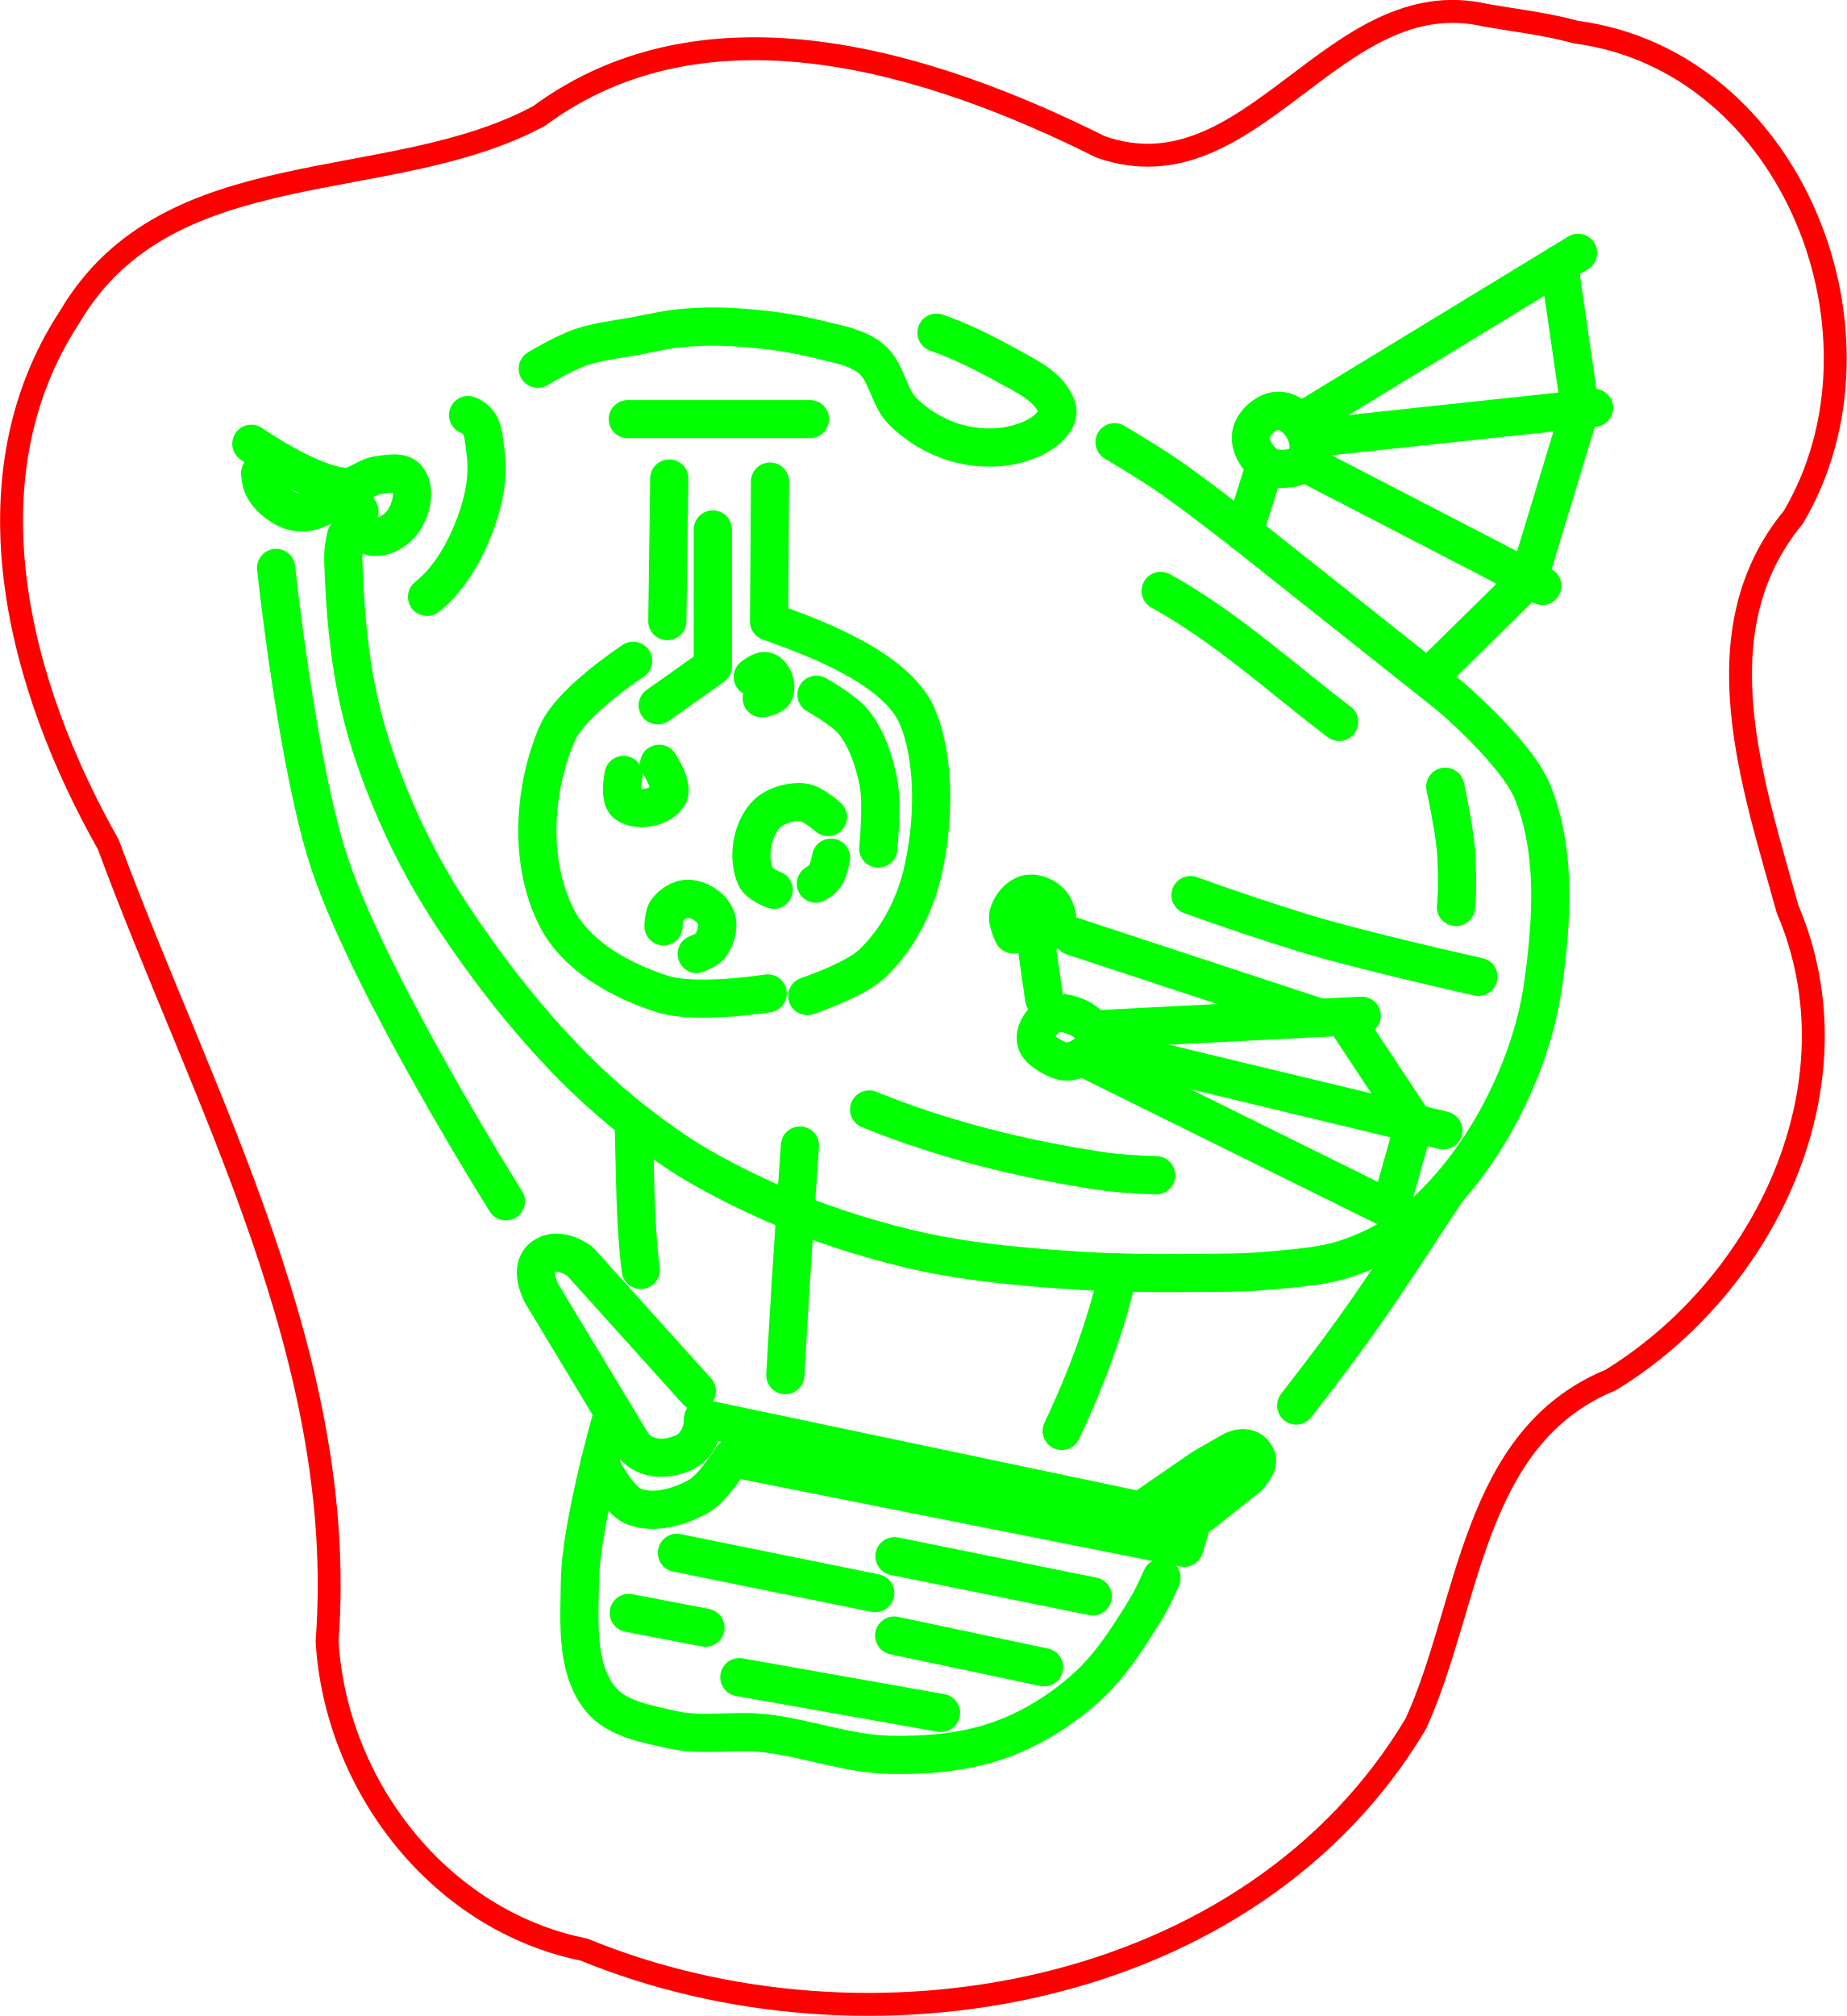
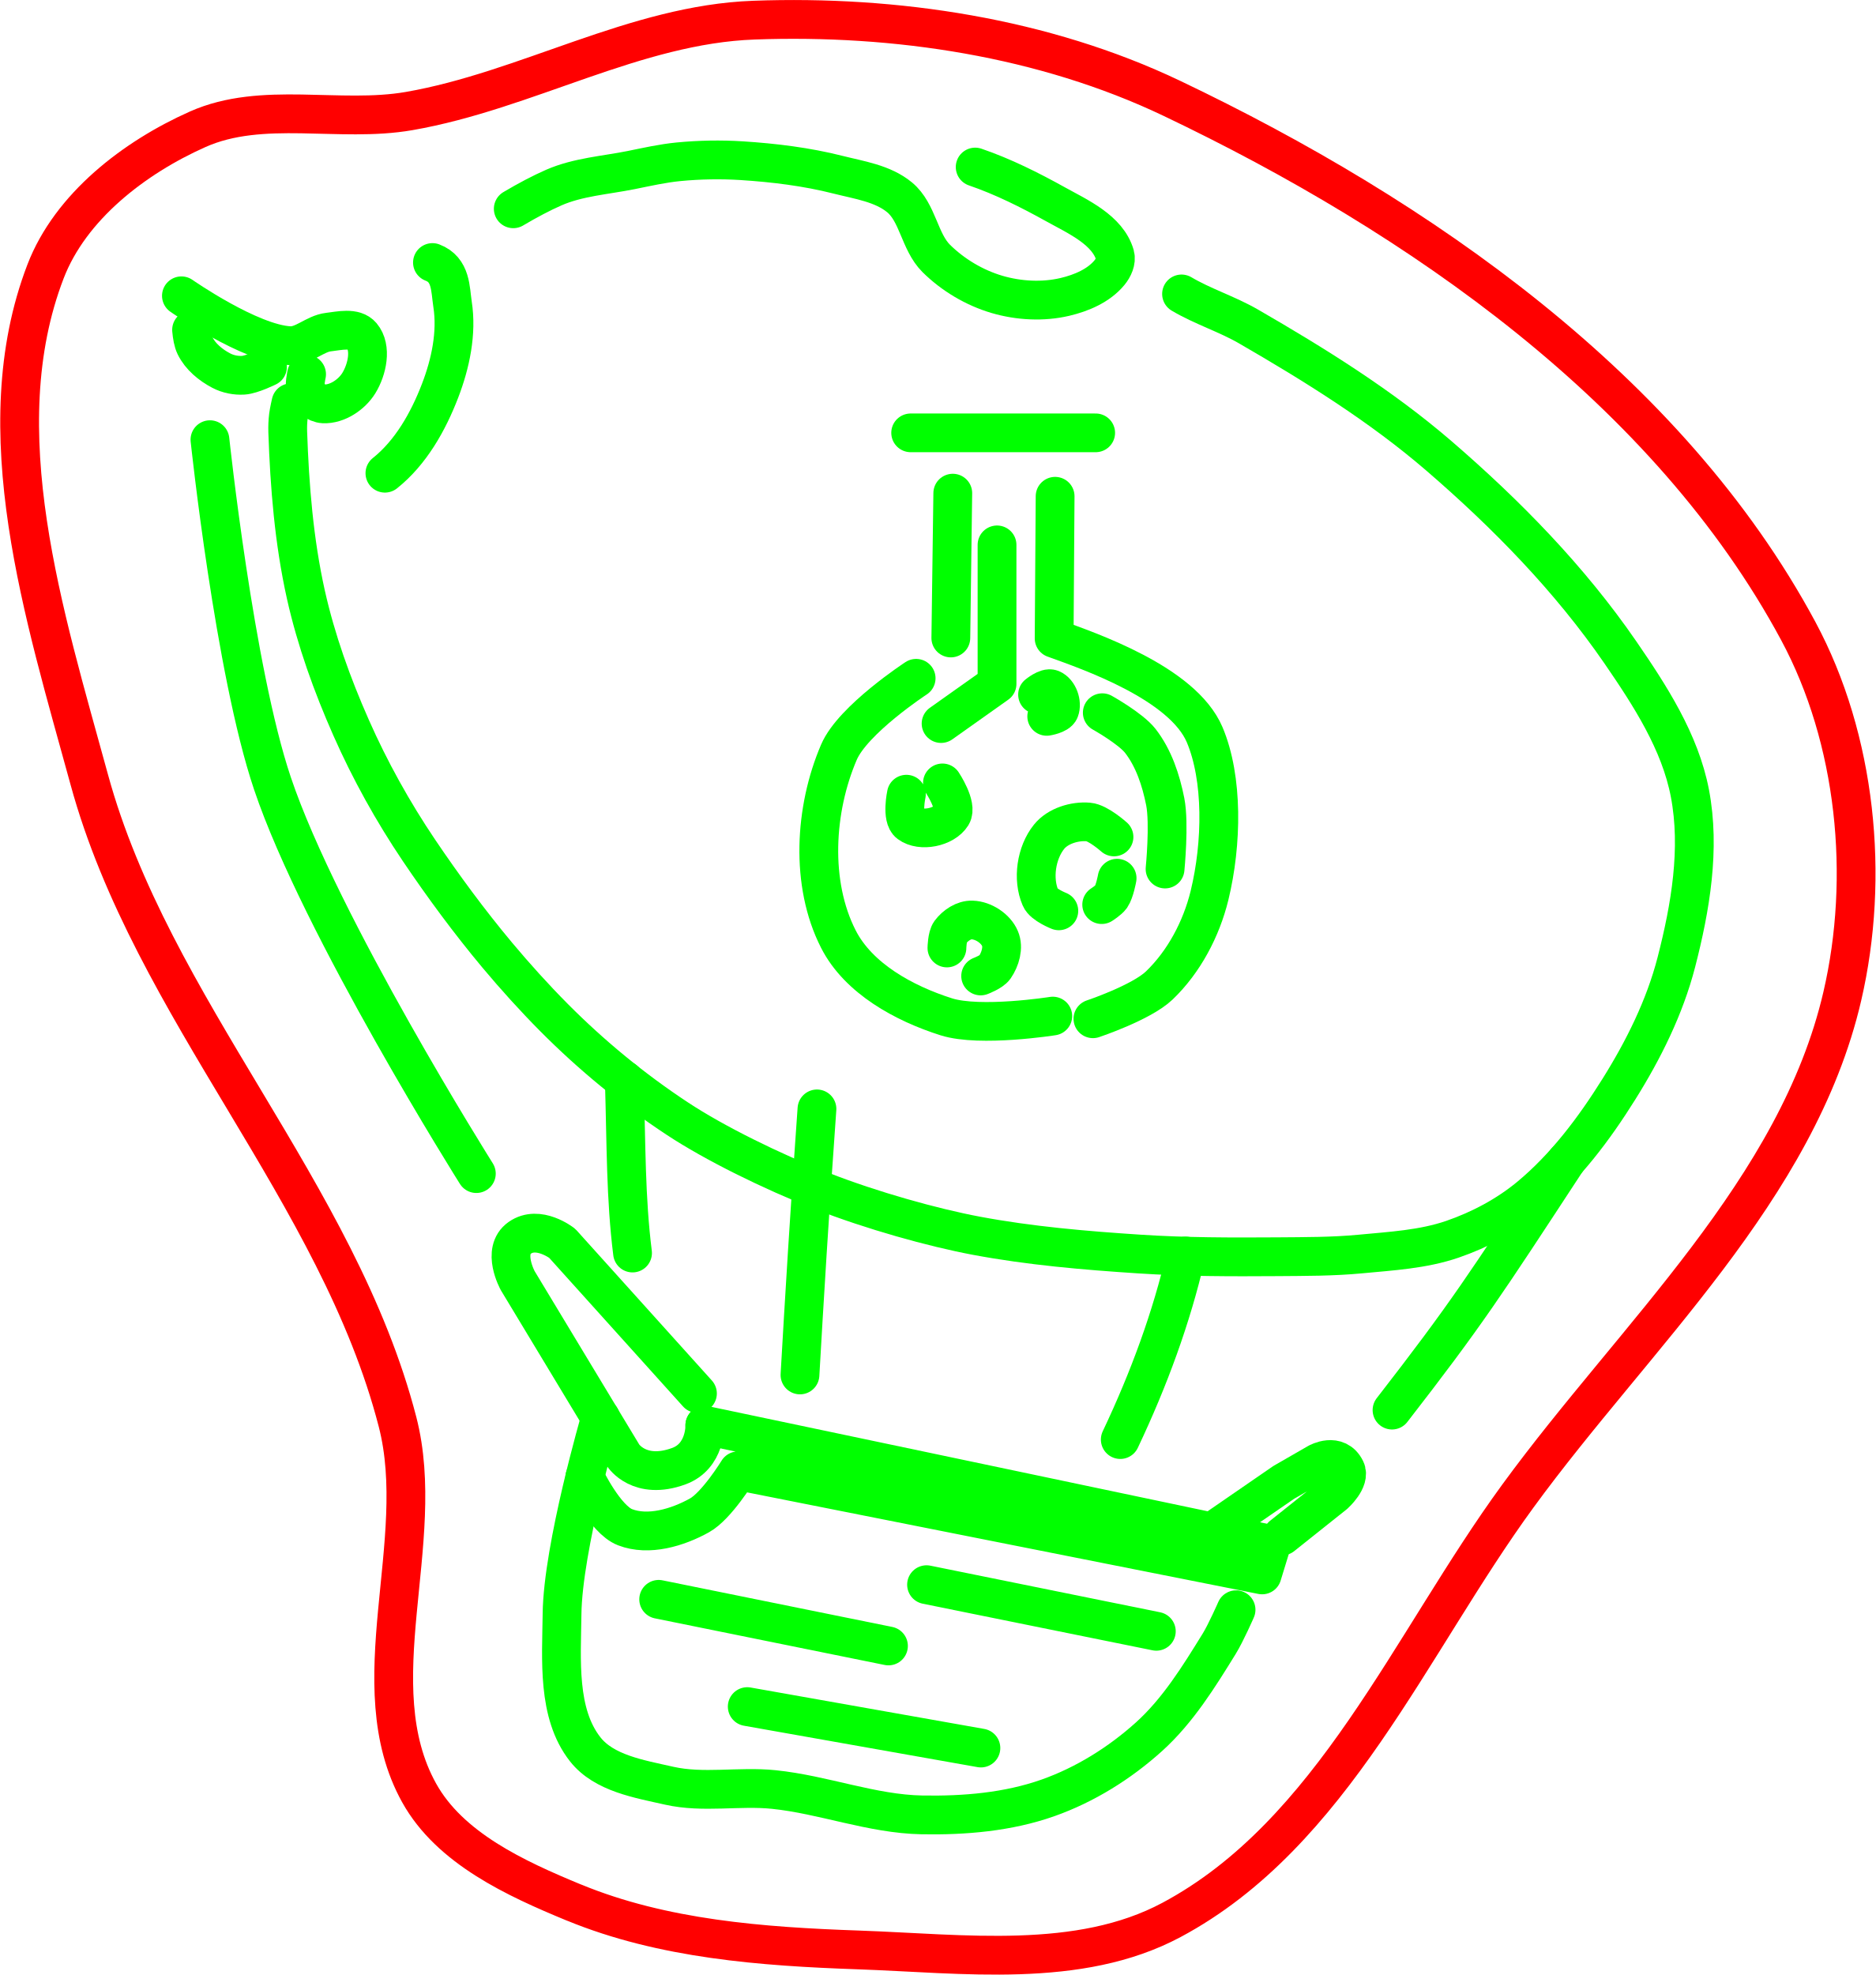
- <svg xmlns="http://www.w3.org/2000/svg" id="svg8848" version="1.1" viewBox="0 0 24.187 26.396" height="26.396mm" width="24.187mm" xml:space="preserve">
+ <svg xmlns="http://www.w3.org/2000/svg" id="svg8848" version="1.1" viewBox="0 0 24.186 25.463" height="25.463mm" width="24.186mm" xml:space="preserve">
  <defs id="defs8852">
    <defs id="defs10" transform="translate(14.6378, 0.692319)" />
    <style id="style10" transform="translate(14.6378, 0.692319)">
polygon {
shape-rendering:crispEdges;
stroke-width:0.074;
}
.s0 {
stroke:#000000;
stroke-width:0.072;
stroke-linecap:round;
stroke-linejoin:round;
fill:none;
}
.s1 {
stroke:#000000;
stroke-width:0.072;
stroke-linecap:round;
stroke-linejoin:round;
fill:none;
}
.s2 {
stroke:#19b219;
stroke-width:0.072;
stroke-linecap:round;
stroke-linejoin:round;
fill:none;
}
.s3 {
stroke:#7f4c00;
stroke-width:0.072;
stroke-linecap:round;
stroke-linejoin:round;
fill:none;
}
.s4 {
stroke:#00cc00;
stroke-width:0.072;
stroke-linecap:round;
stroke-linejoin:round;
fill:none;
}
.s5 {
stroke:#000000;
stroke-width:0.048;
stroke-linecap:round;
stroke-linejoin:round;
fill:none;
}
.s6 {
stroke:#ff19ff;
stroke-width:0.048;
stroke-linecap:round;
stroke-linejoin:round;
fill:none;
}
.s7 {
stroke:#ff0000;
stroke-width:0.072;
stroke-linecap:round;
stroke-linejoin:round;
fill:none;
}
.s8 {
stroke:#ffff00;
stroke-width:0.072;
stroke-linecap:round;
stroke-linejoin:round;
fill:none;
}
.s9 {
stroke:#001919;
stroke-width:0.048;
stroke-linecap:round;
stroke-linejoin:round;
fill:none;
}
.sa {
stroke:#006666;
stroke-width:0.048;
stroke-linecap:round;
stroke-linejoin:round;
fill:none;
}
.sb {
stroke:#00ffff;
stroke-width:0.145;
stroke-linecap:round;
stroke-linejoin:round;
fill:none;
}
.sc {
stroke:#ff0000;
stroke-width:0.386;
stroke-linecap:round;
stroke-linejoin:round;
fill:none;
}
.sd {
stroke:#191919;
stroke-width:0.048;
stroke-linecap:round;
stroke-linejoin:round;
fill:none;
}
.se {
stroke:#000000;
stroke-width:0.048;
stroke-linecap:round;
stroke-linejoin:round;
stroke-dasharray:0.723,0.723;
fill:none;
}
.sf {
stroke:#000000;
stroke-width:0.145;
stroke-linecap:round;
stroke-linejoin:round;
fill:none;
}
</style>
    <rect x="261.576" y="32.447" width="267.334" height="468.547" id="rect93260" />
    <rect x="261.576" y="32.447" width="267.334" height="468.547" id="rect93262" />
    <rect x="261.576" y="32.447" width="267.334" height="468.547" id="rect91776" />
    <rect x="261.576" y="32.447" width="267.334" height="468.547" id="rect91778" />
  </defs>
  <style id="style8840">
polygon {
shape-rendering:crispEdges;
stroke-width:0.074;
}
.s0 {
stroke:#000000;
stroke-width:0.072;
stroke-linecap:round;
stroke-linejoin:round;
fill:none;
}
.s1 {
stroke:#000000;
stroke-width:0.072;
stroke-linecap:round;
stroke-linejoin:round;
fill:none;
}
.s2 {
stroke:#19b219;
stroke-width:0.072;
stroke-linecap:round;
stroke-linejoin:round;
fill:none;
}
.s3 {
stroke:#7f4c00;
stroke-width:0.072;
stroke-linecap:round;
stroke-linejoin:round;
fill:none;
}
.s4 {
stroke:#00cc00;
stroke-width:0.072;
stroke-linecap:round;
stroke-linejoin:round;
fill:none;
}
.s5 {
stroke:#000000;
stroke-width:0.048;
stroke-linecap:round;
stroke-linejoin:round;
fill:none;
}
.s6 {
stroke:#ff19ff;
stroke-width:0.048;
stroke-linecap:round;
stroke-linejoin:round;
fill:none;
}
.s7 {
stroke:#ff0000;
stroke-width:0.072;
stroke-linecap:round;
stroke-linejoin:round;
fill:none;
}
.s8 {
stroke:#ffff00;
stroke-width:0.072;
stroke-linecap:round;
stroke-linejoin:round;
fill:none;
}
.s9 {
stroke:#001919;
stroke-width:0.048;
stroke-linecap:round;
stroke-linejoin:round;
fill:none;
}
.sa {
stroke:#006666;
stroke-width:0.048;
stroke-linecap:round;
stroke-linejoin:round;
fill:none;
}
.sb {
stroke:#00ffff;
stroke-width:0.145;
stroke-linecap:round;
stroke-linejoin:round;
fill:none;
}
.sc {
stroke:#ff0000;
stroke-width:0.386;
stroke-linecap:round;
stroke-linejoin:round;
fill:none;
}
.sd {
stroke:#191919;
stroke-width:0.048;
stroke-linecap:round;
stroke-linejoin:round;
fill:none;
}
.se {
stroke:#000000;
stroke-width:0.048;
stroke-linecap:round;
stroke-linejoin:round;
stroke-dasharray:0.723,0.723;
fill:none;
}
.sf {
stroke:#000000;
stroke-width:0.145;
stroke-linecap:round;
stroke-linejoin:round;
fill:none;
}
</style>
-   <g id="layer5" transform="translate(0.1477405,0.7446347)">
+   <g id="layer5" transform="translate(-1.548792,31.84374)">
    <g id="g1">
-       <path style="fill:none;stroke:#00ff00;stroke-width:0.5;stroke-linecap:round;stroke-linejoin:round;stroke-dasharray:none;stroke-opacity:1" d="m 7.883,17.745 c 0,0 -0.426,1.464 -0.436,2.217 -0.006,0.518 -0.058,1.123 0.262,1.53 0.213,0.271 0.613,0.335 0.949,0.411 0.385,0.087 0.79,0.003 1.182,0.043 0.563,0.058 1.108,0.276 1.673,0.286 0.479,0.009 0.973,-0.032 1.425,-0.192 0.42,-0.148 0.813,-0.393 1.143,-0.691 0.326,-0.294 0.563,-0.678 0.793,-1.051 0.075,-0.121 0.19,-0.384 0.19,-0.384" id="path14385" />
-       <path style="fill:none;stroke:#00ff00;stroke-width:0.5;stroke-linecap:round;stroke-linejoin:round;stroke-dasharray:none;stroke-opacity:1" d="m 9.061,17.83 6.405,1.347 -0.105,0.344 -5.924,-1.177 c 0,0 -0.242,0.395 -0.436,0.503 -0.249,0.138 -0.577,0.237 -0.843,0.134 -0.226,-0.087 -0.454,-0.566 -0.454,-0.566" id="path14387" />
-       <path style="fill:none;stroke:#00ff00;stroke-width:0.5;stroke-linecap:round;stroke-linejoin:round;stroke-dasharray:none;stroke-opacity:1" d="m 9.061,17.83 c 0,0 0.012,0.35 -0.293,0.462 C 8.322,18.454 8.139,18.169 8.139,18.169 L 6.948,16.195 c 0,0 -0.187,-0.338 0.022,-0.485 0.211,-0.148 0.479,0.062 0.479,0.062 l 1.529,1.697" id="path14389" />
-       <path style="fill:none;stroke:#00ff00;stroke-width:0.5;stroke-linecap:round;stroke-linejoin:round;stroke-dasharray:none;stroke-opacity:1" d="m 3.259,5.451 c 0.006,0.068 0.018,0.134 0.04,0.18 0.06,0.123 0.176,0.218 0.297,0.282 0.075,0.039 0.165,0.057 0.249,0.052 0.096,-0.006 0.273,-0.094 0.273,-0.094" id="path14732" />
-       <path style="fill:none;stroke:#00ff00;stroke-width:0.5;stroke-linecap:round;stroke-linejoin:round;stroke-dasharray:none;stroke-opacity:1" d="m 3.144,5.066 c 0,0 0.777,0.542 1.226,0.563 C 4.524,5.636 4.654,5.494 4.807,5.476 4.932,5.461 5.102,5.42 5.184,5.516 5.299,5.653 5.245,5.899 5.151,6.051 5.071,6.183 4.906,6.294 4.752,6.286 4.671,6.282 4.592,6.215 4.557,6.143 4.528,6.085 4.561,5.951 4.561,5.951" id="path14734" />
-       <path style="fill:none;stroke:#00ff00;stroke-width:0.5;stroke-linecap:round;stroke-linejoin:round;stroke-dasharray:none;stroke-opacity:1" d="M 5.445,7.07 C 5.737,6.838 5.934,6.488 6.068,6.14 6.186,5.832 6.259,5.486 6.209,5.16 6.183,4.988 6.195,4.77 5.982,4.69" id="path14736" />
-       <path style="fill:none;stroke:#00ff00;stroke-width:0.5;stroke-linecap:round;stroke-linejoin:round;stroke-dasharray:none;stroke-opacity:1" d="m 4.385,6.274 c 0,0 -0.023,0.098 -0.029,0.148 -0.007,0.06 -0.01,0.12 -0.008,0.18 0.021,0.617 0.071,1.238 0.205,1.84 0.115,0.516 0.297,1.019 0.511,1.503 0.214,0.483 0.473,0.949 0.768,1.387 0.275,0.408 0.568,0.806 0.884,1.184 0.204,0.244 0.417,0.48 0.64,0.705 0.423,0.426 0.892,0.811 1.393,1.142 0.418,0.276 1.066,0.596 1.633,0.817 0.564,0.221 1.256,0.414 1.746,0.506 0.607,0.114 1.226,0.166 1.842,0.206 0.518,0.034 1.039,0.034 1.559,0.03 0.313,-0.002 0.628,-5.46e-4 0.94,-0.03 0.35,-0.033 0.708,-0.052 1.041,-0.166 0.313,-0.107 0.617,-0.266 0.87,-0.478 0.436,-0.366 0.795,-0.833 1.07,-1.331 0.304,-0.551 0.528,-1.162 0.614,-1.786 0.115,-0.828 0.173,-1.729 -0.14,-2.504 C 19.719,9.117 18.849,8.376 18.849,8.376" id="path14738" />
-       <path style="fill:none;stroke:#00ff00;stroke-width:0.5;stroke-linecap:round;stroke-linejoin:round;stroke-dasharray:none;stroke-opacity:1" d="M 6.895,4.083 C 7.058,3.986 7.214,3.904 7.354,3.843 7.628,3.724 7.935,3.704 8.228,3.645 8.405,3.61 8.583,3.569 8.763,3.552 9,3.529 9.239,3.525 9.477,3.54 c 0.366,0.023 0.734,0.068 1.09,0.158 0.24,0.061 0.506,0.098 0.696,0.256 0.206,0.171 0.223,0.5 0.413,0.689 0.189,0.188 0.432,0.332 0.688,0.408 0.246,0.072 0.519,0.087 0.768,0.028 0.186,-0.044 0.382,-0.127 0.503,-0.275 0.044,-0.053 0.081,-0.131 0.062,-0.197 C 13.616,4.323 13.282,4.174 13.023,4.031 12.737,3.873 12.432,3.719 12.117,3.611" id="path15040" />
-       <path style="fill:none;stroke:#00ff00;stroke-width:0.5;stroke-linecap:round;stroke-linejoin:round;stroke-dasharray:none;stroke-opacity:1" d="m 8.244,15.883 c -0.078,-0.621 -0.071,-1.211 -0.093,-1.952" id="path15044" />
-       <path style="fill:none;stroke:#00ff00;stroke-width:0.5;stroke-linecap:round;stroke-linejoin:round;stroke-dasharray:none;stroke-opacity:1" d="m 10.137,17.26 c 0.043,-0.753 0.114,-1.929 0.192,-3.006" id="path15046" />
-       <path style="fill:none;stroke:#00ff00;stroke-width:0.5;stroke-linecap:round;stroke-linejoin:round;stroke-dasharray:none;stroke-opacity:1" d="m 18.92,11.131 c 0.023,-0.222 0.016,-0.421 0.007,-0.647 -0.012,-0.313 -0.147,-0.928 -0.147,-0.928" id="path15054" />
-       <path style="fill:none;stroke:#00ff00;stroke-width:0.5;stroke-linecap:round;stroke-linejoin:round;stroke-dasharray:none;stroke-opacity:1" d="m 15.586,19.08 0.592,-0.471 c 0,0 0.184,-0.164 0.127,-0.28 -0.097,-0.198 -0.316,-0.075 -0.316,-0.075 l -0.384,0.221 -0.813,0.56" id="path15425" />
-       <path style="fill:none;stroke:#00ff00;stroke-width:0.5;stroke-linecap:round;stroke-linejoin:round;stroke-dasharray:none;stroke-opacity:1" d="m 16.828,17.658 c 0.84,-1.082 1.042,-1.397 1.972,-2.817" id="path15427" />
-       <path style="fill:none;stroke:#00ff00;stroke-width:0.5;stroke-linecap:round;stroke-linejoin:round;stroke-dasharray:none;stroke-opacity:1" d="m 13.386,11.351 0.141,0.979" id="path16063" />
-       <path style="fill:none;stroke:#00ff00;stroke-width:0.5;stroke-linecap:round;stroke-linejoin:round;stroke-dasharray:none;stroke-opacity:1" d="m 13.122,11.49 c 0,0 -0.085,-0.172 -0.064,-0.258 0.028,-0.116 0.123,-0.234 0.237,-0.268 0.094,-0.028 0.208,0.015 0.285,0.077 0.067,0.054 0.103,0.143 0.119,0.228 0.01,0.053 -0.016,0.161 -0.016,0.161" id="path16065" />
-       <path style="fill:none;stroke:#00ff00;stroke-width:0.5;stroke-linecap:round;stroke-linejoin:round;stroke-dasharray:none;stroke-opacity:1" d="m 13.913,12.554 c -0.095,-0.033 -0.213,-0.055 -0.301,-0.006 -0.11,0.061 -0.21,0.2 -0.193,0.325 0.015,0.111 0.143,0.181 0.241,0.234 0.063,0.034 0.14,0.058 0.21,0.044 0.116,-0.023 0.241,-0.095 0.293,-0.201 0.032,-0.064 0.023,-0.151 -0.011,-0.214 -0.047,-0.089 -0.145,-0.149 -0.24,-0.181 z" id="path16067" />
-       <path style="fill:none;stroke:#00ff00;stroke-width:0.5;stroke-linecap:round;stroke-linejoin:round;stroke-dasharray:none;stroke-opacity:1" d="m 14.153,12.735 3.533,-0.18" id="path16069" />
-       <path style="fill:none;stroke:#00ff00;stroke-width:0.5;stroke-linecap:round;stroke-linejoin:round;stroke-dasharray:none;stroke-opacity:1" d="m 14.163,12.95 4.592,1.106" id="path16071" />
-       <path style="fill:none;stroke:#00ff00;stroke-width:0.5;stroke-linecap:round;stroke-linejoin:round;stroke-dasharray:none;stroke-opacity:1" d="m 14.022,13.093 4.359,2.155" id="path16073" />
-       <path style="fill:none;stroke:#00ff00;stroke-width:0.5;stroke-linecap:round;stroke-linejoin:round;stroke-dasharray:none;stroke-opacity:1" d="m 18.059,15.082 0.314,-1.119" id="path16075" />
-       <path style="fill:none;stroke:#00ff00;stroke-width:0.5;stroke-linecap:round;stroke-linejoin:round;stroke-dasharray:none;stroke-opacity:1" d="m 17.449,12.57 0.924,1.393" id="path16077" />
-       <path style="fill:none;stroke:#00ff00;stroke-width:0.5;stroke-linecap:round;stroke-linejoin:round;stroke-dasharray:none;stroke-opacity:1" d="m 13.903,11.515 3.243,1.068" id="path16079" />
-       <path style="fill:none;stroke:#00ff00;stroke-width:0.5;stroke-linecap:round;stroke-linejoin:round;stroke-dasharray:none;stroke-opacity:1" d="m 13.757,17.991 c 0.328,-0.691 0.58,-1.382 0.74,-2.074" id="path16081" />
-       <path style="fill:none;stroke:#00ff00;stroke-width:0.5;stroke-linecap:round;stroke-linejoin:round;stroke-dasharray:none;stroke-opacity:1" d="m 14.449,5.045 c 0.236,0.141 0.478,0.289 0.65,0.405 0.361,0.242 1.044,0.779 1.044,0.779" id="path16083" />
-       <path style="fill:none;stroke:#00ff00;stroke-width:0.5;stroke-linecap:round;stroke-linejoin:round;stroke-dasharray:none;stroke-opacity:1" d="m 16.143,6.228 0.281,-0.892" id="path16411" />
-       <path style="fill:none;stroke:#00ff00;stroke-width:0.5;stroke-linecap:round;stroke-linejoin:round;stroke-dasharray:none;stroke-opacity:1" d="m 16.702,4.654 c -0.072,-0.032 -0.166,-0.025 -0.236,0.011 -0.11,0.056 -0.217,0.168 -0.23,0.291 -0.015,0.141 0.077,0.293 0.188,0.38 0.068,0.053 0.166,0.063 0.253,0.057 0.087,-0.005 0.189,-0.022 0.245,-0.088 0.068,-0.08 0.083,-0.207 0.057,-0.308 C 16.943,4.856 16.836,4.715 16.702,4.654 Z" id="path16413" />
-       <path style="fill:none;stroke:#00ff00;stroke-width:0.5;stroke-linecap:round;stroke-linejoin:round;stroke-dasharray:none;stroke-opacity:1" d="M 16.979,4.723 20.52,2.566" id="path16415" />
-       <path style="fill:none;stroke:#00ff00;stroke-width:0.5;stroke-linecap:round;stroke-linejoin:round;stroke-dasharray:none;stroke-opacity:1" d="M 16.979,4.998 20.729,4.596" id="path16417" />
-       <path style="fill:none;stroke:#00ff00;stroke-width:0.5;stroke-linecap:round;stroke-linejoin:round;stroke-dasharray:none;stroke-opacity:1" d="m 16.922,5.306 3.129,1.62" id="path16419" />
-       <path style="fill:none;stroke:#00ff00;stroke-width:0.5;stroke-linecap:round;stroke-linejoin:round;stroke-dasharray:none;stroke-opacity:1" d="M 19.873,6.834 18.548,8.137 M 18.849,8.376 16.143,6.228" id="path16421" />
-       <path style="fill:none;stroke:#00ff00;stroke-width:0.5;stroke-linecap:round;stroke-linejoin:round;stroke-dasharray:none;stroke-opacity:1" d="m 19.873,6.834 0.673,-2.218" id="path16423" />
-       <path style="fill:none;stroke:#00ff00;stroke-width:0.5;stroke-linecap:round;stroke-linejoin:round;stroke-dasharray:none;stroke-opacity:1" d="M 20.546,4.616 20.271,2.718" id="path16425" />
-       <path style="fill:none;stroke:#00ff00;stroke-width:0.5;stroke-linecap:round;stroke-linejoin:round;stroke-dasharray:none;stroke-opacity:1" d="m 15.053,6.992 c 0.847,0.466 1.569,1.131 2.338,1.716" id="path16936" />
-       <path style="fill:none;stroke:#00ff00;stroke-width:0.5;stroke-linecap:round;stroke-linejoin:round;stroke-dasharray:none;stroke-opacity:1" d="m 15.444,10.975 c 0.487,0.177 0.979,0.341 1.474,0.494 0.754,0.233 2.297,0.576 2.297,0.576" id="path16940" />
-       <path style="fill:none;stroke:#00ff00;stroke-width:0.5;stroke-linecap:round;stroke-linejoin:round;stroke-dasharray:none;stroke-opacity:1" d="m 11.235,13.782 c 0.965,0.393 1.993,0.647 3.02,0.803 0.209,0.032 0.467,0.05 0.74,0.059" id="path16944" />
-       <path style="fill:none;stroke:#00ff00;stroke-width:0.5;stroke-linecap:round;stroke-linejoin:round;stroke-dasharray:none" d="M 11.567,19.631 14.164,20.157" id="path11453" />
-       <path style="fill:none;stroke:#00ff00;stroke-width:0.5;stroke-linecap:round;stroke-linejoin:round;stroke-dasharray:none" d="m 11.563,20.67 1.963,0.415" id="path11457" />
-       <path style="fill:none;stroke:#00ff00;stroke-width:0.5;stroke-linecap:round;stroke-linejoin:round;stroke-dasharray:none" d="m 9.535,21.215 2.641,0.468" id="path11461" />
-       <path style="fill:none;stroke:#00ff00;stroke-width:0.5;stroke-linecap:round;stroke-linejoin:round;stroke-dasharray:none" d="m 8.087,20.374 1.004,0.193" id="path11463" />
-       <path style="fill:none;stroke:#00ff00;stroke-width:0.5;stroke-linecap:round;stroke-linejoin:round;stroke-dasharray:none" d="m 8.717,19.587 2.598,0.527" id="path11467" />
-       <path style="fill:none;stroke:#00ff00;stroke-width:0.5;stroke-linecap:round;stroke-linejoin:round;stroke-dasharray:none" d="m 3.468,6.691 c 0,0 0.277,2.608 0.705,3.882 0.541,1.61 2.305,4.412 2.305,4.412" id="path1" />
-       <g id="g5775-3" transform="matrix(2.513538,0,0,2.507232,200.6013,-372.6231)" style="stroke-width:0.398">
+       <path style="fill:none;stroke:#00ff00;stroke-width:0.5;stroke-linecap:round;stroke-linejoin:round;stroke-dasharray:none;stroke-opacity:1" d="m 9.293,-13.565 c 0,0 -0.487,1.67 -0.497,2.529 -0.007,0.59 -0.066,1.282 0.299,1.746 0.243,0.309 0.699,0.382 1.083,0.469 0.439,0.099 0.901,0.003 1.349,0.049 0.642,0.066 1.264,0.315 1.909,0.327 0.547,0.01 1.11,-0.037 1.625,-0.219 0.479,-0.169 0.927,-0.449 1.304,-0.789 0.372,-0.336 0.642,-0.773 0.905,-1.199 0.086,-0.139 0.217,-0.438 0.217,-0.438" id="path14385-6" />
+       <path style="fill:none;stroke:#00ff00;stroke-width:0.5;stroke-linecap:round;stroke-linejoin:round;stroke-dasharray:none;stroke-opacity:1" d="m 10.637,-13.468 7.306,1.537 -0.12,0.392 -6.757,-1.342 c 0,0 -0.276,0.451 -0.497,0.574 -0.284,0.158 -0.659,0.27 -0.961,0.153 -0.257,-0.099 -0.518,-0.646 -0.518,-0.646" id="path14387-7" />
+       <path style="fill:none;stroke:#00ff00;stroke-width:0.5;stroke-linecap:round;stroke-linejoin:round;stroke-dasharray:none;stroke-opacity:1" d="m 10.637,-13.468 c 0,0 0.014,0.399 -0.335,0.527 -0.509,0.186 -0.718,-0.139 -0.718,-0.139 l -1.359,-2.252 c 0,0 -0.213,-0.385 0.026,-0.553 0.24,-0.169 0.547,0.071 0.547,0.071 l 1.744,1.936" id="path14389-5" />
+       <path style="fill:none;stroke:#00ff00;stroke-width:0.5;stroke-linecap:round;stroke-linejoin:round;stroke-dasharray:none;stroke-opacity:1" d="m 4.019,-27.591 c 0.007,0.077 0.02,0.153 0.045,0.205 0.068,0.14 0.201,0.249 0.339,0.321 0.086,0.045 0.188,0.065 0.284,0.059 0.11,-0.007 0.311,-0.107 0.311,-0.107" id="path14732-3" />
+       <path style="fill:none;stroke:#00ff00;stroke-width:0.5;stroke-linecap:round;stroke-linejoin:round;stroke-dasharray:none;stroke-opacity:1" d="m 3.888,-28.03 c 0,0 0.886,0.619 1.398,0.643 0.176,0.008 0.324,-0.155 0.498,-0.175 0.143,-0.017 0.336,-0.064 0.429,0.046 0.132,0.156 0.07,0.437 -0.037,0.611 -0.092,0.15 -0.28,0.276 -0.456,0.268 -0.092,-0.005 -0.182,-0.081 -0.223,-0.163 -0.032,-0.065 0.005,-0.219 0.005,-0.219" id="path14734-5" />
+       <path style="fill:none;stroke:#00ff00;stroke-width:0.5;stroke-linecap:round;stroke-linejoin:round;stroke-dasharray:none;stroke-opacity:1" d="m 6.512,-25.743 c 0.333,-0.265 0.558,-0.664 0.711,-1.062 0.135,-0.351 0.219,-0.745 0.161,-1.117 -0.03,-0.196 -0.016,-0.445 -0.259,-0.537" id="path14736-6" />
+       <path style="fill:none;stroke:#00ff00;stroke-width:0.5;stroke-linecap:round;stroke-linejoin:round;stroke-dasharray:none;stroke-opacity:1" d="m 8.167,-29.152 c 0.186,-0.11 0.364,-0.204 0.524,-0.274 0.312,-0.136 0.662,-0.158 0.996,-0.225 0.203,-0.041 0.405,-0.087 0.611,-0.107 0.27,-0.026 0.543,-0.031 0.814,-0.014 0.418,0.027 0.837,0.078 1.243,0.181 0.273,0.069 0.577,0.112 0.794,0.292 0.235,0.195 0.255,0.57 0.471,0.786 0.216,0.214 0.493,0.379 0.785,0.465 0.28,0.082 0.592,0.099 0.876,0.032 0.212,-0.05 0.436,-0.145 0.574,-0.313 0.05,-0.061 0.092,-0.149 0.071,-0.225 -0.093,-0.324 -0.474,-0.494 -0.769,-0.657 -0.326,-0.181 -0.674,-0.356 -1.034,-0.479" id="path15040-2" />
+       <path style="fill:none;stroke:#00ff00;stroke-width:0.5;stroke-linecap:round;stroke-linejoin:round;stroke-dasharray:none;stroke-opacity:1" d="m 9.705,-15.689 c -0.089,-0.708 -0.081,-1.382 -0.106,-2.228" id="path15044-9" />
+       <path style="fill:none;stroke:#00ff00;stroke-width:0.5;stroke-linecap:round;stroke-linejoin:round;stroke-dasharray:none;stroke-opacity:1" d="m 11.864,-14.117 c 0.049,-0.859 0.13,-2.201 0.219,-3.43" id="path15046-1" />
+       <path style="fill:none;stroke:#00ff00;stroke-width:0.5;stroke-linecap:round;stroke-linejoin:round;stroke-dasharray:none;stroke-opacity:1" d="m 18.081,-12.041 0.675,-0.538 c 0,0 0.209,-0.187 0.144,-0.319 -0.111,-0.226 -0.36,-0.086 -0.36,-0.086 l -0.438,0.252 -0.928,0.639" id="path15425-2" />
+       <path style="fill:none;stroke:#00ff00;stroke-width:0.5;stroke-linecap:round;stroke-linejoin:round;stroke-dasharray:none;stroke-opacity:1" d="m 19.498,-13.664 c 0.958,-1.235 1.189,-1.594 2.25,-3.214" id="path15427-7" />
+       <path style="fill:none;stroke:#00ff00;stroke-width:0.5;stroke-linecap:round;stroke-linejoin:round;stroke-dasharray:none;stroke-opacity:1" d="m 15.994,-13.284 c 0.374,-0.789 0.661,-1.577 0.844,-2.366" id="path16081-0" />
+       <path style="fill:none;stroke:#00ff00;stroke-width:0.5;stroke-linecap:round;stroke-linejoin:round;stroke-dasharray:none;stroke-opacity:1" d="m 16.784,-28.054 c 0.269,0.16 0.586,0.259 0.863,0.419 0.856,0.495 1.705,1.022 2.455,1.668 0.871,0.751 1.689,1.587 2.341,2.535 0.382,0.556 0.769,1.152 0.896,1.815 0.137,0.716 0.007,1.474 -0.175,2.18 -0.15,0.58 -0.423,1.128 -0.741,1.636 -0.319,0.51 -0.69,1.005 -1.154,1.389 -0.291,0.24 -0.636,0.423 -0.993,0.546 -0.379,0.13 -0.788,0.152 -1.187,0.19 -0.356,0.034 -0.715,0.032 -1.072,0.035 -0.593,0.004 -1.186,0.004 -1.778,-0.035 -0.703,-0.046 -1.409,-0.106 -2.102,-0.236 -0.559,-0.105 -1.348,-0.325 -1.992,-0.577 -0.647,-0.253 -1.386,-0.618 -1.863,-0.933 -0.572,-0.377 -1.107,-0.817 -1.59,-1.303 -0.255,-0.257 -0.498,-0.526 -0.731,-0.804 -0.36,-0.431 -0.695,-0.885 -1.009,-1.35 -0.337,-0.5 -0.632,-1.031 -0.876,-1.583 -0.244,-0.552 -0.451,-1.126 -0.583,-1.715 -0.153,-0.687 -0.21,-1.396 -0.234,-2.099 -0.002,-0.069 4.3e-4,-0.137 0.009,-0.206 0.007,-0.057 0.033,-0.169 0.033,-0.169" id="path16083-9" />
+       <path style="fill:none;stroke:#00ff00;stroke-width:0.5;stroke-linecap:round;stroke-linejoin:round;stroke-dasharray:none" d="m 13.496,-11.413 2.963,0.601" id="path11453-3" />
+       <path style="fill:none;stroke:#00ff00;stroke-width:0.5;stroke-linecap:round;stroke-linejoin:round;stroke-dasharray:none" d="m 11.184,-9.841 3.013,0.534" id="path11461-6" />
+       <path style="fill:none;stroke:#00ff00;stroke-width:0.5;stroke-linecap:round;stroke-linejoin:round;stroke-dasharray:none" d="m 10.042,-11.224 2.963,0.601" id="path11467-0" />
+       <path style="fill:none;stroke:#00ff00;stroke-width:0.5;stroke-linecap:round;stroke-linejoin:round;stroke-dasharray:none" d="m 4.256,-26.175 c 0,0 0.316,2.976 0.805,4.429 0.617,1.837 2.63,5.033 2.63,5.033" id="path1-6" />
+       <path style="fill:none;stroke:#ff0000;stroke-width:0.5;stroke-linecap:round;stroke-linejoin:round;stroke-dasharray:none;stroke-opacity:1" d="m 8.951,-7.314 c -0.754,-0.311 -1.602,-0.701 -1.998,-1.415 -0.775,-1.396 0.121,-3.236 -0.278,-4.782 -0.766,-2.965 -3.168,-5.327 -3.975,-8.281 -0.578,-2.115 -1.35,-4.506 -0.564,-6.552 0.321,-0.836 1.144,-1.469 1.962,-1.833 0.833,-0.371 1.828,-0.079 2.726,-0.235 1.51,-0.262 2.915,-1.117 4.446,-1.172 1.827,-0.067 3.741,0.222 5.391,1.009 3.19,1.521 6.403,3.755 8.076,6.868 0.748,1.393 0.925,3.168 0.567,4.708 -0.579,2.495 -2.674,4.375 -4.183,6.443 -1.388,1.901 -2.392,4.358 -4.468,5.466 -1.193,0.637 -2.686,0.433 -4.038,0.386 -1.238,-0.043 -2.52,-0.139 -3.665,-0.611 z" id="path27" />
+       <g id="g5775-3" transform="matrix(2.513538,0,0,2.507232,205.8183,-403.6292)" style="stroke-width:0.398">
        <path style="fill:none;stroke:#00ff00;stroke-width:0.199;stroke-linecap:round;stroke-linejoin:round;stroke-dasharray:none" d="m -75.836,152.969 c 0,0 -0.079,-0.031 -0.094,-0.067 -0.042,-0.097 -0.022,-0.232 0.044,-0.314 0.045,-0.056 0.131,-0.082 0.202,-0.076 0.05,0.004 0.131,0.077 0.131,0.077" id="path8901-7" />
        <path style="fill:none;stroke:#00ff00;stroke-width:0.199;stroke-linecap:round;stroke-linejoin:round;stroke-dasharray:none" d="m -75.616,152.937 c 0,0 0.036,-0.023 0.048,-0.04 0.019,-0.028 0.031,-0.096 0.031,-0.096" id="path8903-9" />
        <path style="fill:none;stroke:#00ff00;stroke-width:0.199;stroke-linecap:round;stroke-linejoin:round;stroke-dasharray:none" d="m -75.867,153.51 c 0,0 -0.372,0.059 -0.546,0.004 -0.217,-0.069 -0.451,-0.197 -0.554,-0.4 -0.145,-0.285 -0.123,-0.667 0.003,-0.961 0.072,-0.168 0.396,-0.38 0.396,-0.38" id="path8466-3" />
        <path style="fill:none;stroke:#00ff00;stroke-width:0.199;stroke-linecap:round;stroke-linejoin:round;stroke-dasharray:none" d="m -75.661,153.524 c 0,0 0.248,-0.083 0.34,-0.171 0.127,-0.122 0.216,-0.291 0.258,-0.463 0.065,-0.268 0.07,-0.602 -0.025,-0.827 -0.113,-0.266 -0.593,-0.43 -0.772,-0.495 l 0.005,-0.731" id="path8468-7" />
        <path style="fill:none;stroke:#00ff00;stroke-width:0.199;stroke-linecap:round;stroke-linejoin:round;stroke-dasharray:none" d="m -76.39,151.566 0.01,-0.745" id="path8470-8" />
        <path style="fill:none;stroke:#00ff00;stroke-width:0.199;stroke-linecap:round;stroke-linejoin:round;stroke-dasharray:none" d="m -76.596,150.511 h 0.949" id="path8474-4" />
        <path style="fill:none;stroke:#00ff00;stroke-width:0.199;stroke-linecap:round;stroke-linejoin:round;stroke-dasharray:none" d="m -76.433,152.311 c 0,0 0.078,0.117 0.048,0.166 -0.039,0.063 -0.159,0.087 -0.218,0.043 -0.041,-0.03 -0.015,-0.151 -0.015,-0.151" id="path8905-1" />
        <path style="fill:none;stroke:#00ff00;stroke-width:0.199;stroke-linecap:round;stroke-linejoin:round;stroke-dasharray:none" d="m -76.41,153.16 c 0,0 9.55e-4,-0.059 0.017,-0.081 0.026,-0.035 0.07,-0.065 0.113,-0.063 0.057,0.002 0.12,0.043 0.142,0.095 0.02,0.046 0.002,0.107 -0.027,0.149 -0.016,0.023 -0.072,0.044 -0.072,0.044" id="path8911-9" />
        <path style="fill:none;stroke:#00ff00;stroke-width:0.199;stroke-linecap:round;stroke-linejoin:round;stroke-dasharray:none" d="m -75.945,151.857 c 0,0 0.047,-0.039 0.071,-0.029 0.036,0.015 0.056,0.073 0.042,0.109 -0.009,0.023 -0.066,0.032 -0.066,0.032" id="path8913-0" />
        <path style="fill:none;stroke:#00ff00;stroke-width:0.199;stroke-linecap:round;stroke-linejoin:round;stroke-dasharray:none" d="m -76.44,152.006 0.287,-0.204 v -0.715" id="path9063-9" />
        <path style="fill:none;stroke:#00ff00;stroke-width:0.199;stroke-linecap:round;stroke-linejoin:round;stroke-dasharray:none" d="m -75.613,151.95 c 0,0 0.145,0.081 0.195,0.145 0.069,0.089 0.106,0.202 0.128,0.313 0.022,0.113 -9.85e-4,0.346 -9.85e-4,0.346" id="path8921-8" />
      </g>
    </g>
-     <path id="path6" style="display:inline;fill:none;fill-opacity:1;stroke:#ff0000;stroke-width:0.3;stroke-linecap:round;stroke-linejoin:round;stroke-dasharray:none" d="M 19.314,-0.544 C 17.317,-1.011 16.254,1.874 14.267,1.179 12.051,0.072 9.119,-0.855 6.912,0.774 4.945,1.833 2.06,1.213 0.768,3.4 c -1.401,2.134 -0.662,4.857 0.502,6.911 1.251,3.381 3.144,6.731 2.866,10.433 0.112,1.891 1.473,3.657 3.365,4.038 3.707,1.522 8.736,0.659 10.893,-2.957 0.711,-1.554 0.727,-3.751 2.553,-4.501 2.024,-1.241 3.296,-3.872 2.316,-6.165 -0.453,-1.642 -1.159,-3.638 0.074,-5.129 1.405,-2.365 0.001,-5.979 -2.848,-6.355 -0.385,-0.106 -0.783,-0.151 -1.175,-0.219 z" />
  </g>
</svg>
